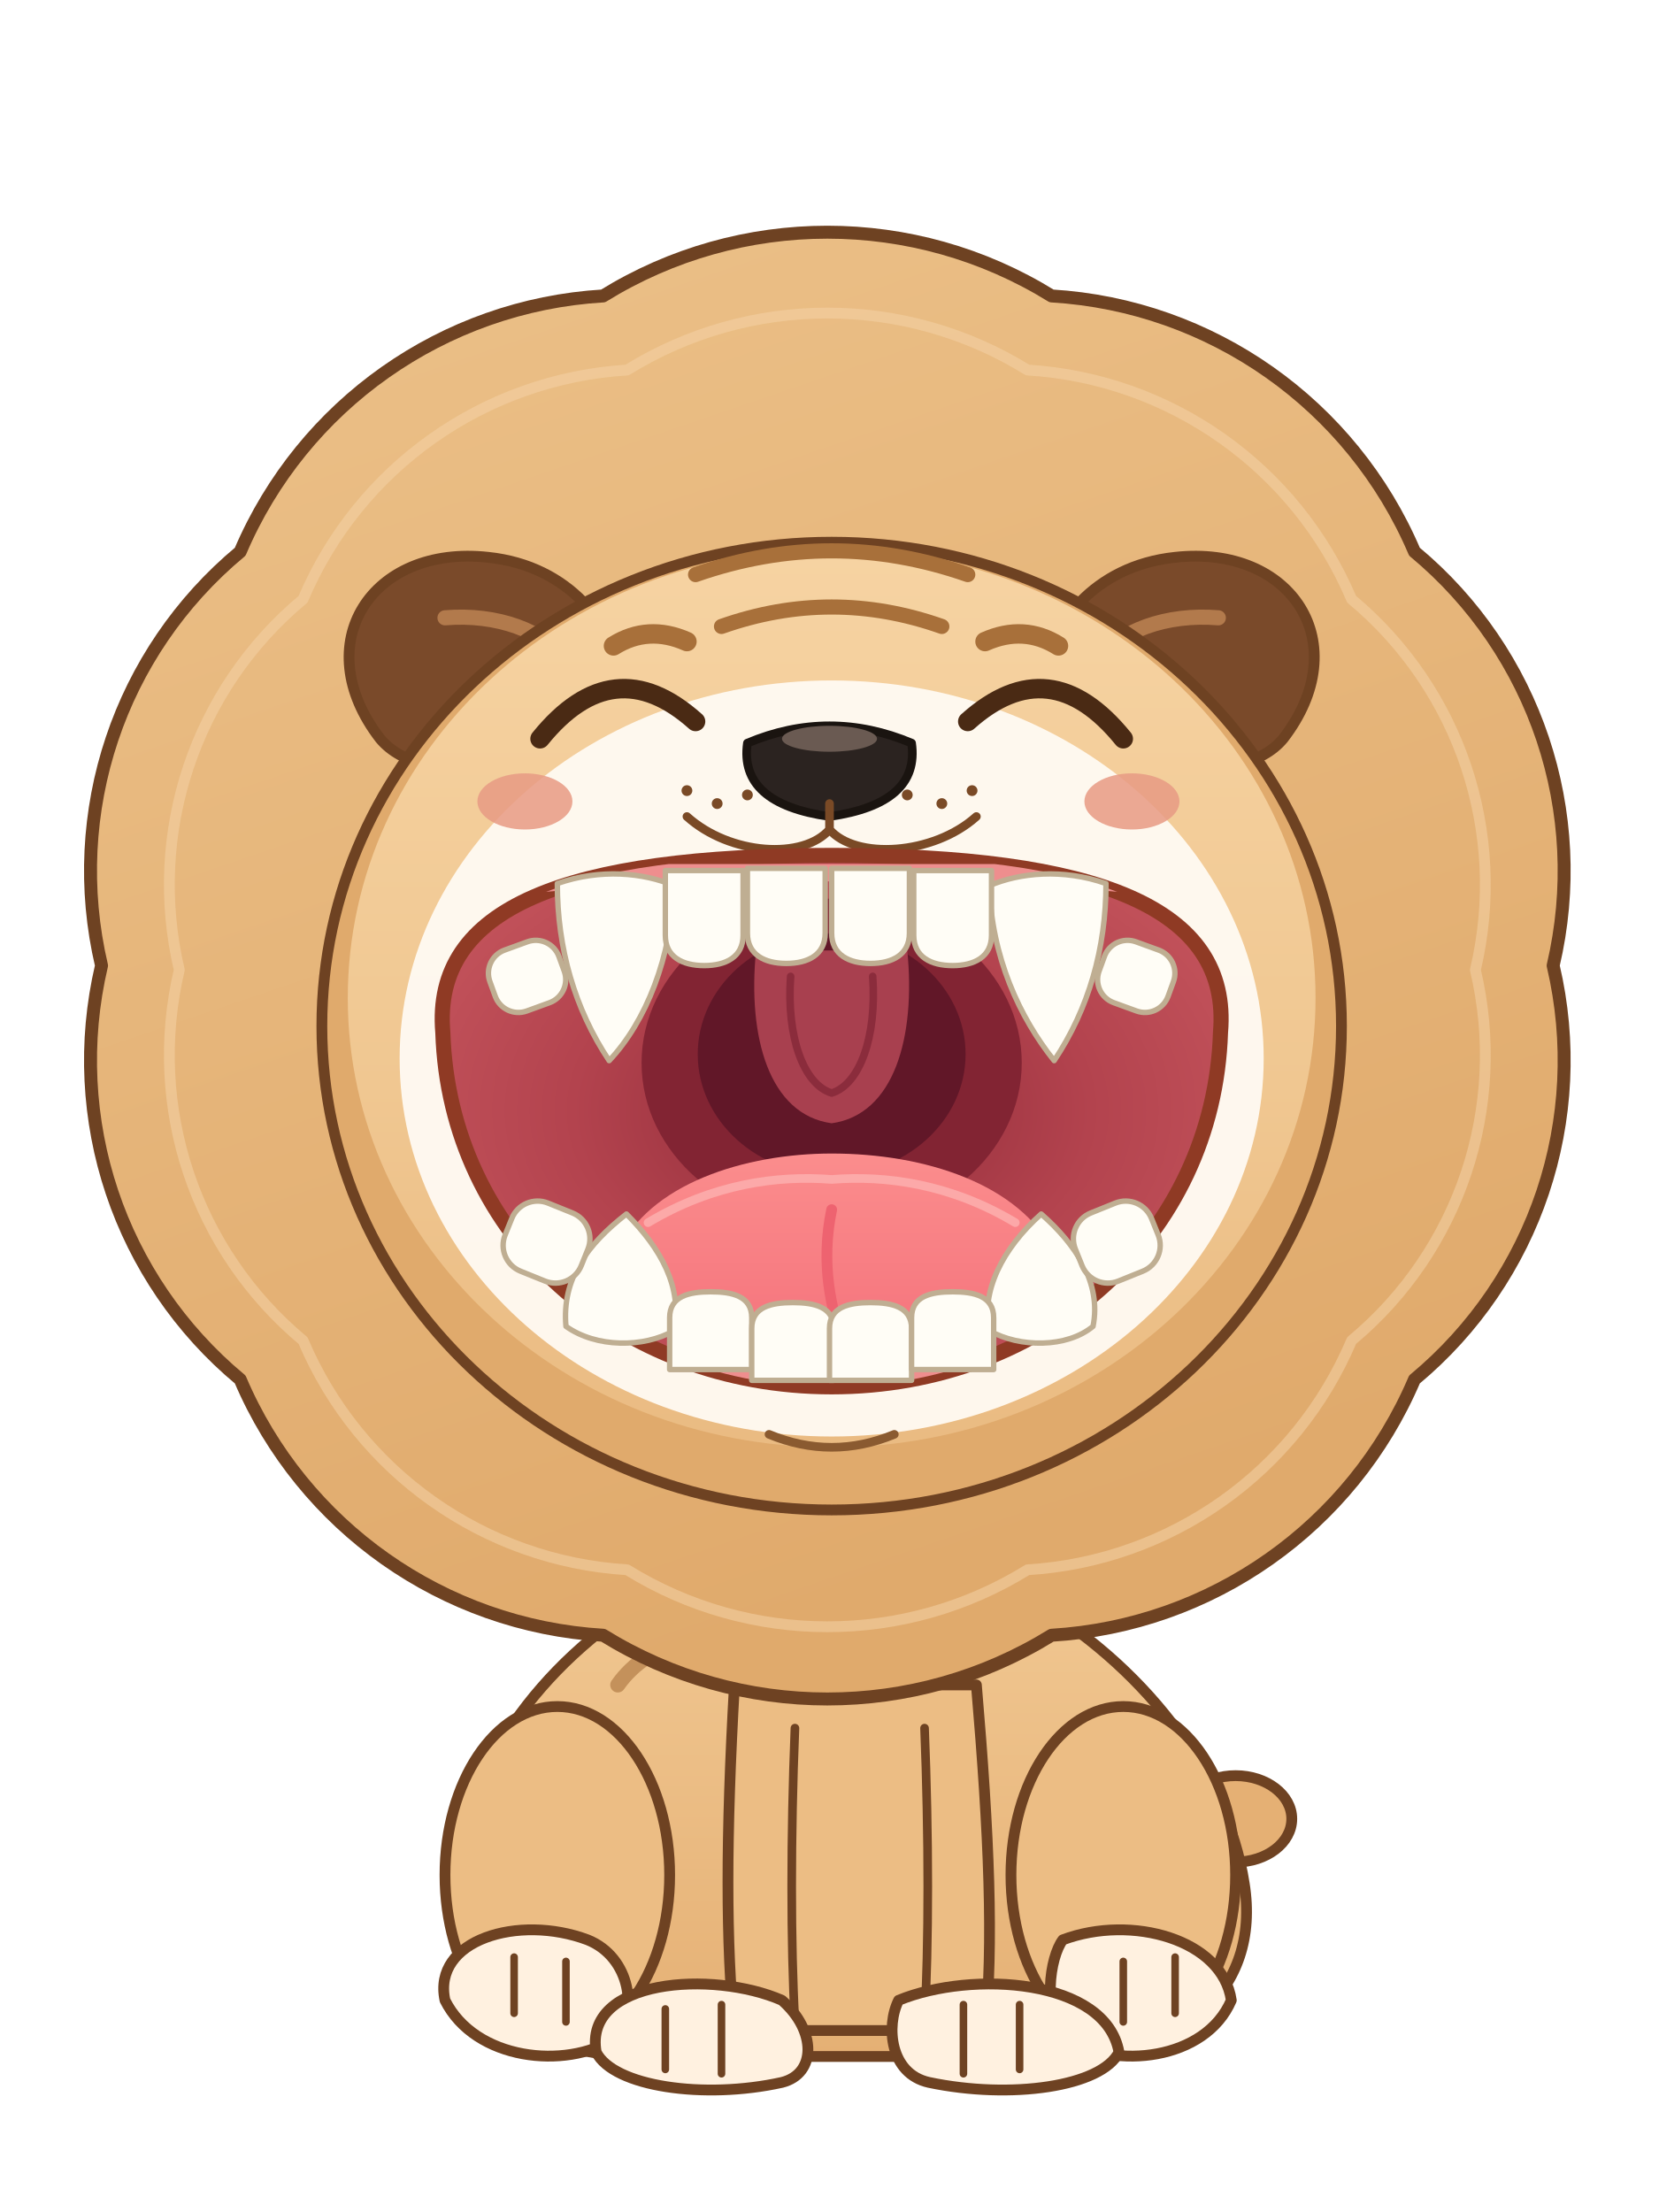
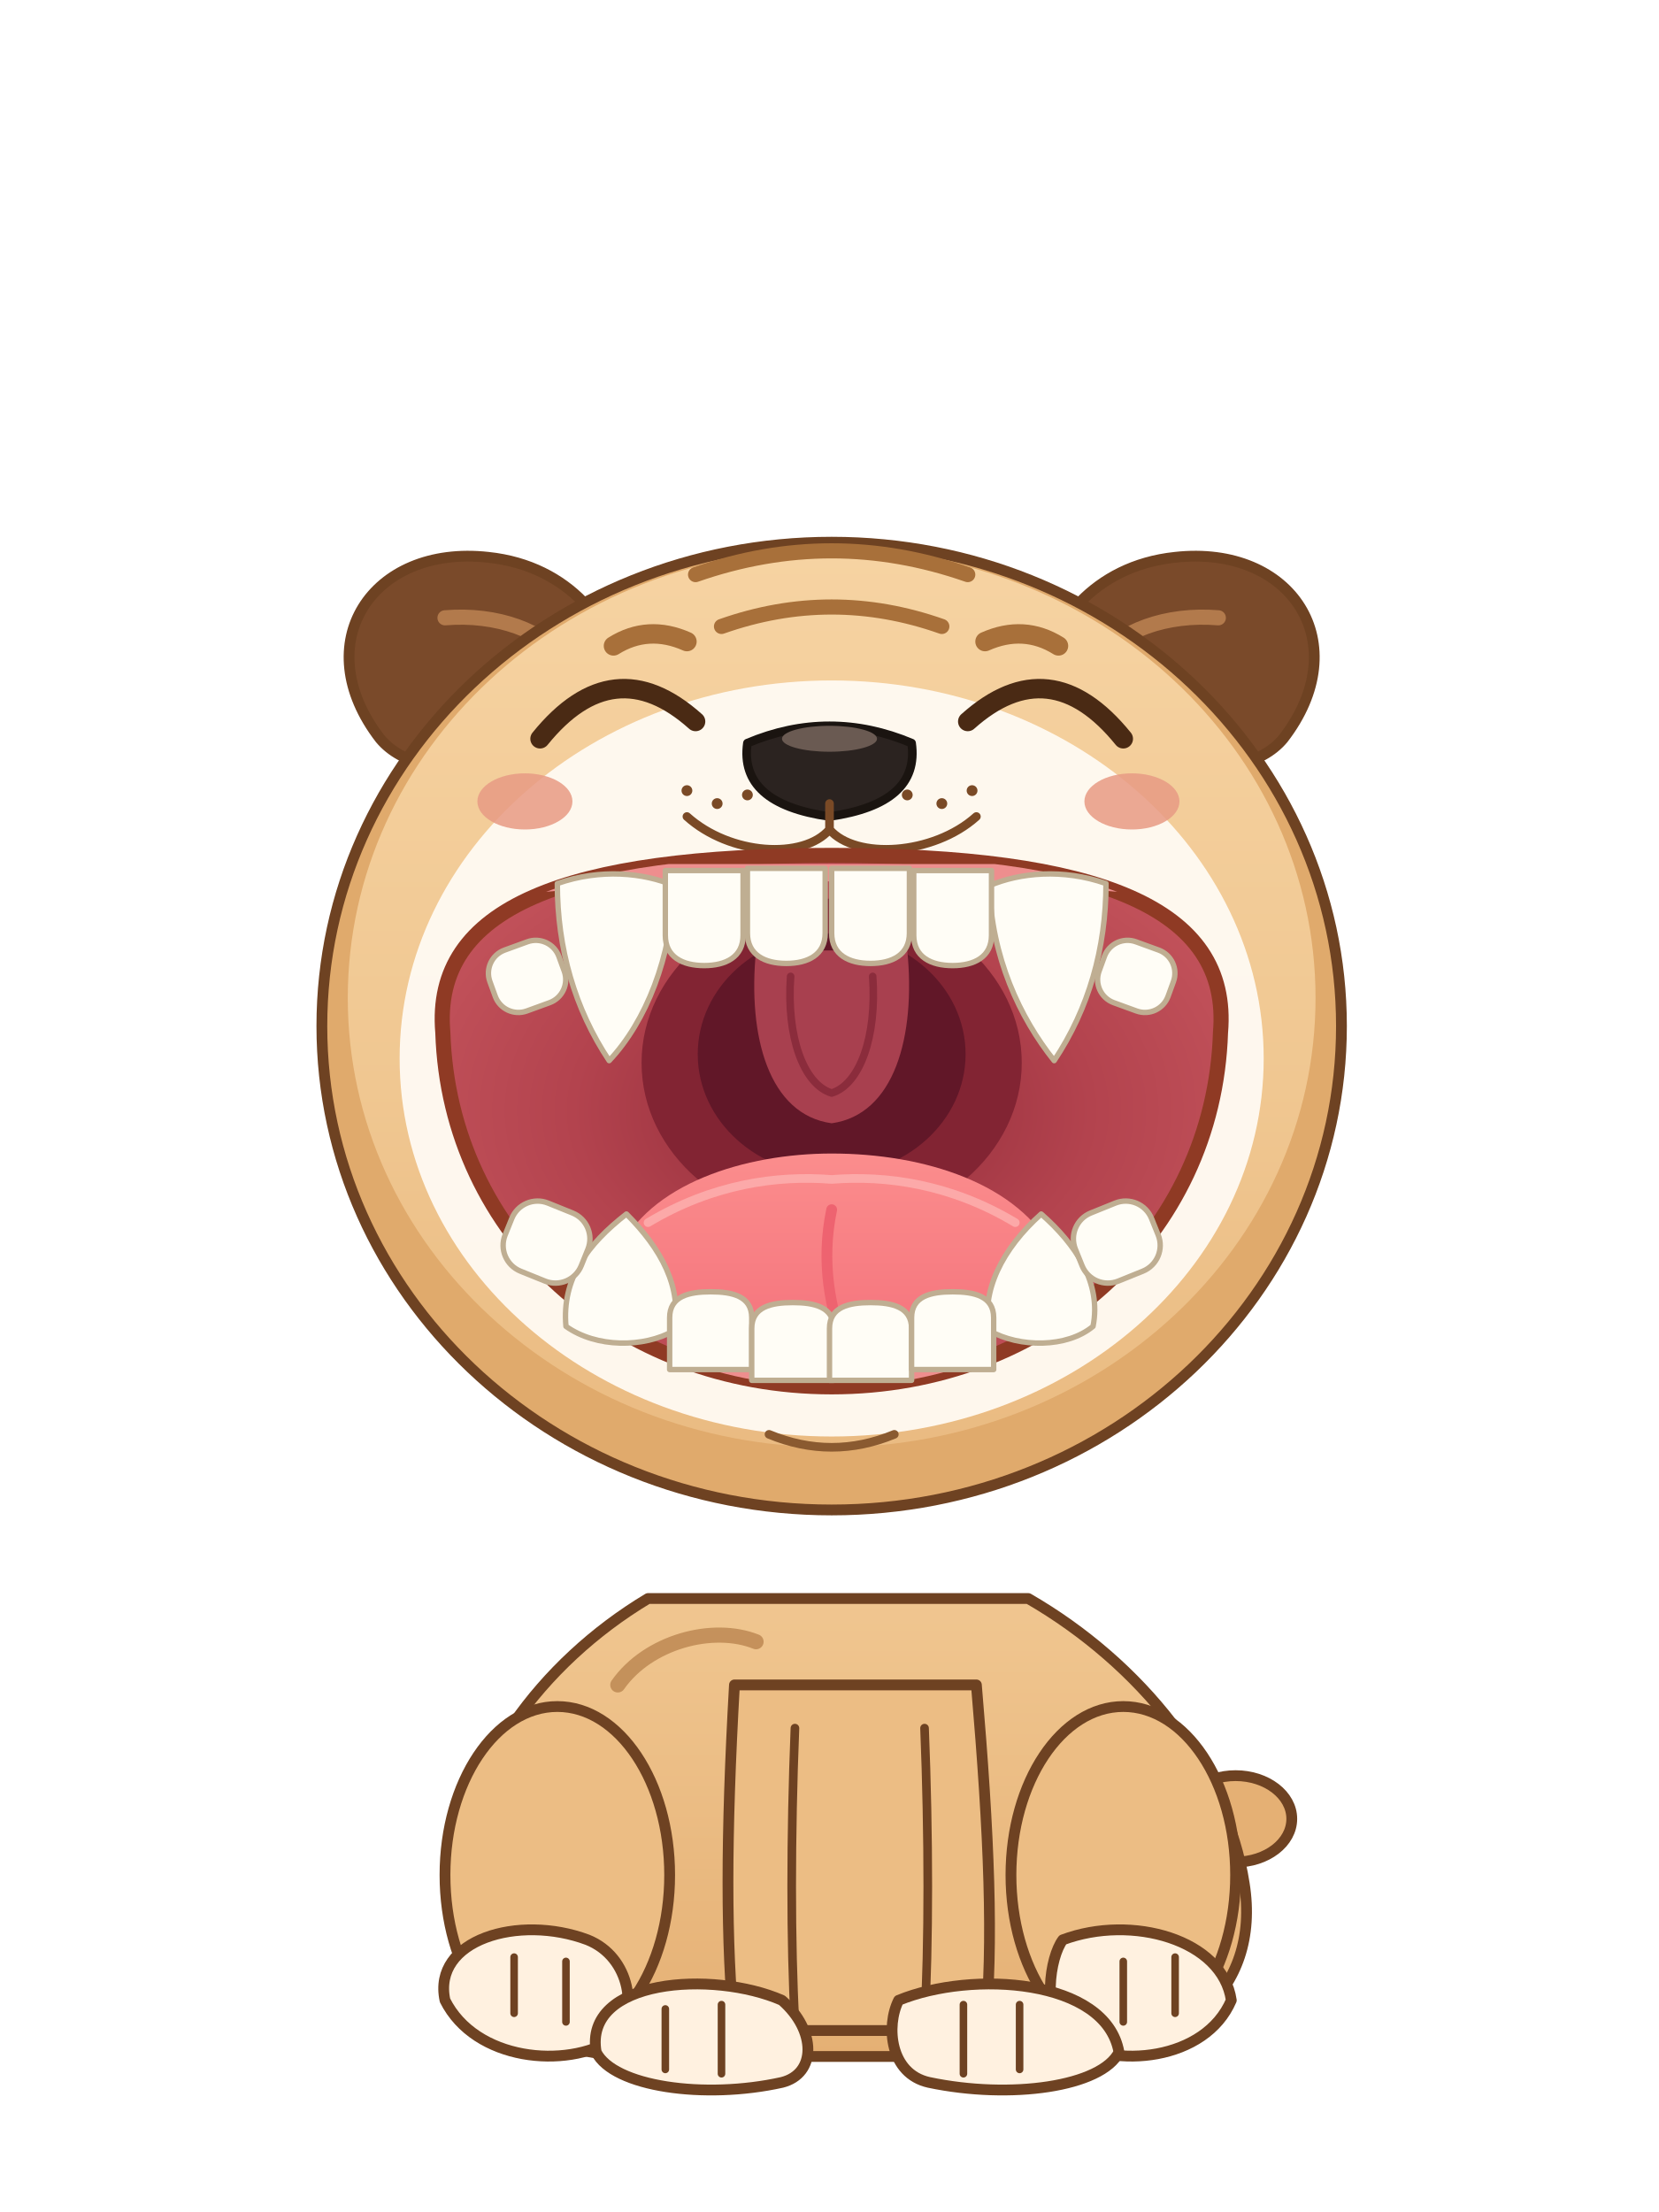
<svg xmlns="http://www.w3.org/2000/svg" viewBox="0 0 768 1024" width="768" height="1024">
  <defs>
    <radialGradient id="mouthG" cx="50%" cy="48%" r="60%">
      <stop offset="0" stop-color="#8e2a38" />
      <stop offset=".55" stop-color="#b3434e" />
      <stop offset="1" stop-color="#c4545c" />
    </radialGradient>
    <linearGradient id="tongueG" x1="0" y1="0" x2="0" y2="1">
      <stop offset="0" stop-color="#fb8d8d" />
      <stop offset="1" stop-color="#f4707a" />
    </linearGradient>
    <clipPath id="mouthClip">
      <path d="M205 478 C200 420 262 396 385 396 C508 396 570 420 565 478 C562 572 484 642 385 642 C286 642 208 572 205 478 Z" />
    </clipPath>
  </defs>
  <g stroke="#6e4222" stroke-width="5" stroke-linejoin="round" stroke-linecap="round">
    <defs>
      <linearGradient id="bodyG_bulldog" x1="0" y1="0" x2="0" y2="1">
        <stop offset="0" stop-color="#f0c690" />
        <stop offset="1" stop-color="#e5b074" />
      </linearGradient>
    </defs>
    <ellipse cx="572" cy="842" rx="26" ry="20" fill="#e5b074" stroke="#6e4222" stroke-width="5" />
    <path d="M300 740 C250 770 214 820 210 872 C206 922 244 952 296 952 L494 952 C546 952 584 922 576 872 C568 820 528 770 476 740 Z" fill="url(#bodyG_bulldog)" />
    <ellipse cx="258" cy="868" rx="52" ry="78" fill="#ecbd84" />
    <ellipse cx="520" cy="868" rx="52" ry="78" fill="#ecbd84" />
    <path d="M286 780 C300 760 330 752 350 760" fill="none" stroke="#a8703a" stroke-width="7" opacity=".6" />
    <path d="M340 780 C336 850 336 900 340 940 L456 940 C460 900 458 850 452 780 Z" fill="#ecbd84" />
    <path d="M368 800 C366 850 366 900 368 936 M428 800 C430 850 430 900 428 936" fill="none" stroke-width="4" />
    <g transform="translate(0 14)">
      <path d="M206 912 C200 884 240 872 272 884 C292 892 296 918 284 930 C262 944 220 940 206 912 Z" fill="#fff1e0" />
      <path d="M238 892 V918 M262 894 V922" fill="none" stroke-width="3.5" />
      <path d="M492 884 C524 872 566 884 570 912 C558 940 516 944 494 930 C482 918 486 892 492 884 Z" fill="#fff1e0" />
      <path d="M520 894 V922 M544 892 V918" fill="none" stroke-width="3.5" />
      <path d="M276 936 C270 902 330 898 362 912 C378 926 378 946 362 950 C326 958 284 952 276 936 Z" fill="#fff1e0" />
      <path d="M308 916 V944 M334 914 V946" fill="none" stroke-width="3.5" />
      <path d="M416 912 C450 898 512 902 518 936 C510 952 468 958 430 950 C412 946 410 924 416 912 Z" fill="#fff1e0" />
      <path d="M446 914 V946 M472 914 V944" fill="none" stroke-width="3.5" />
    </g>
  </g>
  <g stroke="#6e4222" stroke-width="5" stroke-linejoin="round" stroke-linecap="round">
    <defs>
-       <linearGradient id="ruffG_bulldog" x1="0" y1="0" x2="0.35" y2="1">
-         <stop offset="0" stop-color="#ecc189" />
-         <stop offset="1" stop-color="#e0aa6c" />
-       </linearGradient>
      <linearGradient id="faceG_bulldog" x1="0" y1="0" x2="0" y2="1">
        <stop offset="0" stop-color="#f6d3a2" />
        <stop offset=".6" stop-color="#f0c791" />
        <stop offset="1" stop-color="#eabb82" />
      </linearGradient>
    </defs>
-     <path d="M486.8 137.0 A195.3 195.3 0 0 1 654.8 255.4 A192.0 192.0 0 0 1 719.0 447.0 A192.0 192.0 0 0 1 654.8 638.6 A195.3 195.3 0 0 1 486.8 757.0 A197.3 197.3 0 0 1 279.2 757.0 A195.3 195.3 0 0 1 111.2 638.6 A192.0 192.0 0 0 1 47.0 447.0 A192.0 192.0 0 0 1 111.2 255.4 A195.3 195.3 0 0 1 279.2 137.0 A197.3 197.3 0 0 1 486.8 137.0 Z" fill="url(#ruffG_bulldog)" stroke-width="6" />
-     <path d="M475.7 171.3 A174.5 174.5 0 0 1 625.7 277.4 A171.9 171.9 0 0 1 683.0 449.0 A171.9 171.9 0 0 1 625.7 620.6 A174.5 174.5 0 0 1 475.7 726.7 A176.1 176.1 0 0 1 290.3 726.7 A174.5 174.5 0 0 1 140.3 620.6 A171.9 171.9 0 0 1 83.0 449.0 A171.9 171.9 0 0 1 140.3 277.4 A174.5 174.5 0 0 1 290.3 171.3 A176.1 176.1 0 0 1 475.7 171.3 Z" fill="none" stroke="#f4d2a6" stroke-width="5" opacity=".55" />
    <path d="M176 342 C142 298 172 252 226 258 C264 262 284 290 288 314 C252 308 228 324 224 352 C206 358 186 354 176 342 Z" fill="#7a4a2a" />
    <path d="M206 286 C230 284 252 292 262 306" fill="none" stroke="#b27a4c" stroke-width="7" />
    <g transform="translate(770 0) scale(-1 1)">
      <path d="M176 342 C142 298 172 252 226 258 C264 262 284 290 288 314 C252 308 228 324 224 352 C206 358 186 354 176 342 Z" fill="#7a4a2a" />
      <path d="M206 286 C230 284 252 292 262 306" fill="none" stroke="#b27a4c" stroke-width="7" />
    </g>
    <ellipse cx="226" cy="540" rx="52" ry="74" fill="#ecbd84" />
    <ellipse cx="544" cy="540" rx="52" ry="74" fill="#ecbd84" />
    <ellipse cx="385" cy="475" rx="236" ry="224" fill="#e0aa6c" />
    <ellipse cx="385" cy="462" rx="224" ry="208" fill="url(#faceG_bulldog)" stroke="none" />
    <ellipse cx="385" cy="490" rx="200" ry="175" fill="#fffaf2" stroke="none" opacity=".95" />
    <path d="M322 266 Q385 244 448 266 M334 290 Q385 272 436 290" fill="none" stroke="#a8703a" stroke-width="7" />
    <path d="M284 299 Q300 289 318 297 M456 297 Q474 289 490 299" fill="none" stroke="#a8703a" stroke-width="9" />
    <path d="M250 342 Q284 300 322 334 M448 334 Q486 300 520 342" fill="none" stroke="#4a2a14" stroke-width="9" />
    <ellipse cx="243" cy="371" rx="22" ry="13" fill="#e79a84" stroke="none" opacity=".85" />
    <ellipse cx="524" cy="371" rx="22" ry="13" fill="#e79a84" stroke="none" opacity=".85" />
    <path d="M346 344 Q384 328 422 344 Q426 372 384 378 Q342 372 346 344 Z" fill="#2b2320" stroke="#1a1410" stroke-width="4" />
    <ellipse cx="384" cy="342" rx="22" ry="6" fill="#6a5a52" stroke="none" />
    <path d="M384 372 V384 M384 384 C372 398 338 396 318 378 M384 384 C396 398 432 396 452 378" fill="none" stroke="#7a4a26" stroke-width="4" />
    <g fill="#7a4a26" stroke="none">
      <circle cx="318" cy="366" r="2.5" />
      <circle cx="332" cy="372" r="2.5" />
      <circle cx="346" cy="368" r="2.5" />
      <circle cx="420" cy="368" r="2.5" />
      <circle cx="436" cy="372" r="2.5" />
      <circle cx="450" cy="366" r="2.5" />
    </g>
  </g>
  <g stroke-linejoin="round" stroke-linecap="round">
    <path d="M205 478 C200 420 262 396 385 396 C508 396 570 420 565 478 C562 572 484 642 385 642 C286 642 208 572 205 478 Z" fill="url(#mouthG)" stroke="#8f3a24" stroke-width="7" />
    <g clip-path="url(#mouthClip)" stroke="none">
      <ellipse cx="385" cy="492" rx="88" ry="76" fill="#822433" />
      <ellipse cx="385" cy="488" rx="62" ry="56" fill="#611728" />
      <path d="M350 440 C346 480 356 516 385 520 C414 516 424 480 420 440 Z" fill="#a8404f" />
      <path d="M366 452 C364 480 372 502 385 506 C398 502 406 480 404 452" fill="none" stroke="#8b2c3c" stroke-width="3.5" />
      <path d="M286 580 C300 548 345 534 385 534 C428 534 472 548 488 580 C470 618 432 636 385 636 C340 636 302 618 286 580 Z" fill="url(#tongueG)" />
      <path d="M300 566 C330 548 360 544 385 546 C410 544 440 548 470 566" fill="none" stroke="#fdb1b0" stroke-width="4" opacity=".8" />
      <path d="M385 560 C380 584 384 606 392 626" fill="none" stroke="#ee6370" stroke-width="5" />
      <path d="M205 400 H565 V420 C520 410 450 408 385 408 C320 408 250 410 205 420 Z" fill="#ee8e8e" />
      <path d="M205 640 H565 V618 C520 626 450 630 385 630 C320 630 250 626 205 618 Z" fill="#ee8e8e" />
    </g>
    <g id="teeth" fill="#fffdf6" stroke="#bfae92" stroke-width="2.5">
      <g transform="translate(285 451)">
        <path class="tooth" data-k="TL" d="M-27 -42 C-7 -49 13 -47 27 -41 C26 -8 14 22 -3 40 C-19 16 -27 -12 -27 -42 Z" />
      </g>
      <g transform="translate(485 451)">
        <path class="tooth" data-k="TR" d="M-27 -41 C-13 -47 7 -49 27 -42 C27 -12 19 16 3 40 C-13 20 -26 -8 -27 -41 Z" />
      </g>
      <g transform="translate(244 452) rotate(-20)">
        <rect class="tooth" data-k="TL" x="-17" y="-15" width="34" height="30" rx="11.4" />
      </g>
      <g transform="translate(526 452) rotate(20)">
        <rect class="tooth" data-k="TR" x="-17" y="-15" width="34" height="30" rx="11.4" />
      </g>
      <g transform="translate(326 425)">
        <path class="tooth" data-k="F" d="M-18 -22 H18 V8 C18 18 10 22 0 22 C-10 22 -18 18 -18 8 Z" />
      </g>
      <g transform="translate(364 424)">
        <path class="tooth" data-k="F" d="M-18 -22 H18 V8 C18 18 10 22 0 22 C-10 22 -18 18 -18 8 Z" />
      </g>
      <g transform="translate(403 424)">
        <path class="tooth" data-k="F" d="M-18 -22 H18 V8 C18 18 10 22 0 22 C-10 22 -18 18 -18 8 Z" />
      </g>
      <g transform="translate(441 425)">
        <path class="tooth" data-k="F" d="M-18 -22 H18 V8 C18 18 10 22 0 22 C-10 22 -18 18 -18 8 Z" />
      </g>
      <g transform="translate(287 589)">
        <path class="tooth" data-k="BL" d="M-25 25 C-27 3 -15 -13 3 -27 C19 -11 29 7 25 27 C11 35 -11 35 -25 25 Z" />
      </g>
      <g transform="translate(482 589)">
        <path class="tooth" data-k="BR" d="M-24 27 C-28 9 -18 -11 0 -27 C16 -13 28 5 24 25 C12 35 -10 35 -24 27 Z" />
      </g>
      <g transform="translate(253 575) rotate(22)">
        <rect class="tooth" data-k="BL" x="-19" y="-17" width="38" height="34" rx="12.9" />
      </g>
      <g transform="translate(517 575) rotate(-22)">
        <rect class="tooth" data-k="BR" x="-19" y="-17" width="38" height="34" rx="12.9" />
      </g>
      <g transform="translate(329 616)">
        <path class="tooth" data-k="F" d="M-19 18 H19 V-6 C19 -16 10 -18 0 -18 C-10 -18 -19 -16 -19 -6 Z" />
      </g>
      <g transform="translate(367 621)">
        <path class="tooth" data-k="F" d="M-19 18 H19 V-6 C19 -16 10 -18 0 -18 C-10 -18 -19 -16 -19 -6 Z" />
      </g>
      <g transform="translate(403 621)">
        <path class="tooth" data-k="F" d="M-19 18 H19 V-6 C19 -16 10 -18 0 -18 C-10 -18 -19 -16 -19 -6 Z" />
      </g>
      <g transform="translate(441 616)">
        <path class="tooth" data-k="F" d="M-19 18 H19 V-6 C19 -16 10 -18 0 -18 C-10 -18 -19 -16 -19 -6 Z" />
      </g>
    </g>
  </g>
  <g stroke-linejoin="round" stroke-linecap="round">
    <path d="M356 664 Q385 676 414 664" fill="none" stroke="#8a5a30" stroke-width="4" />
  </g>
</svg>
